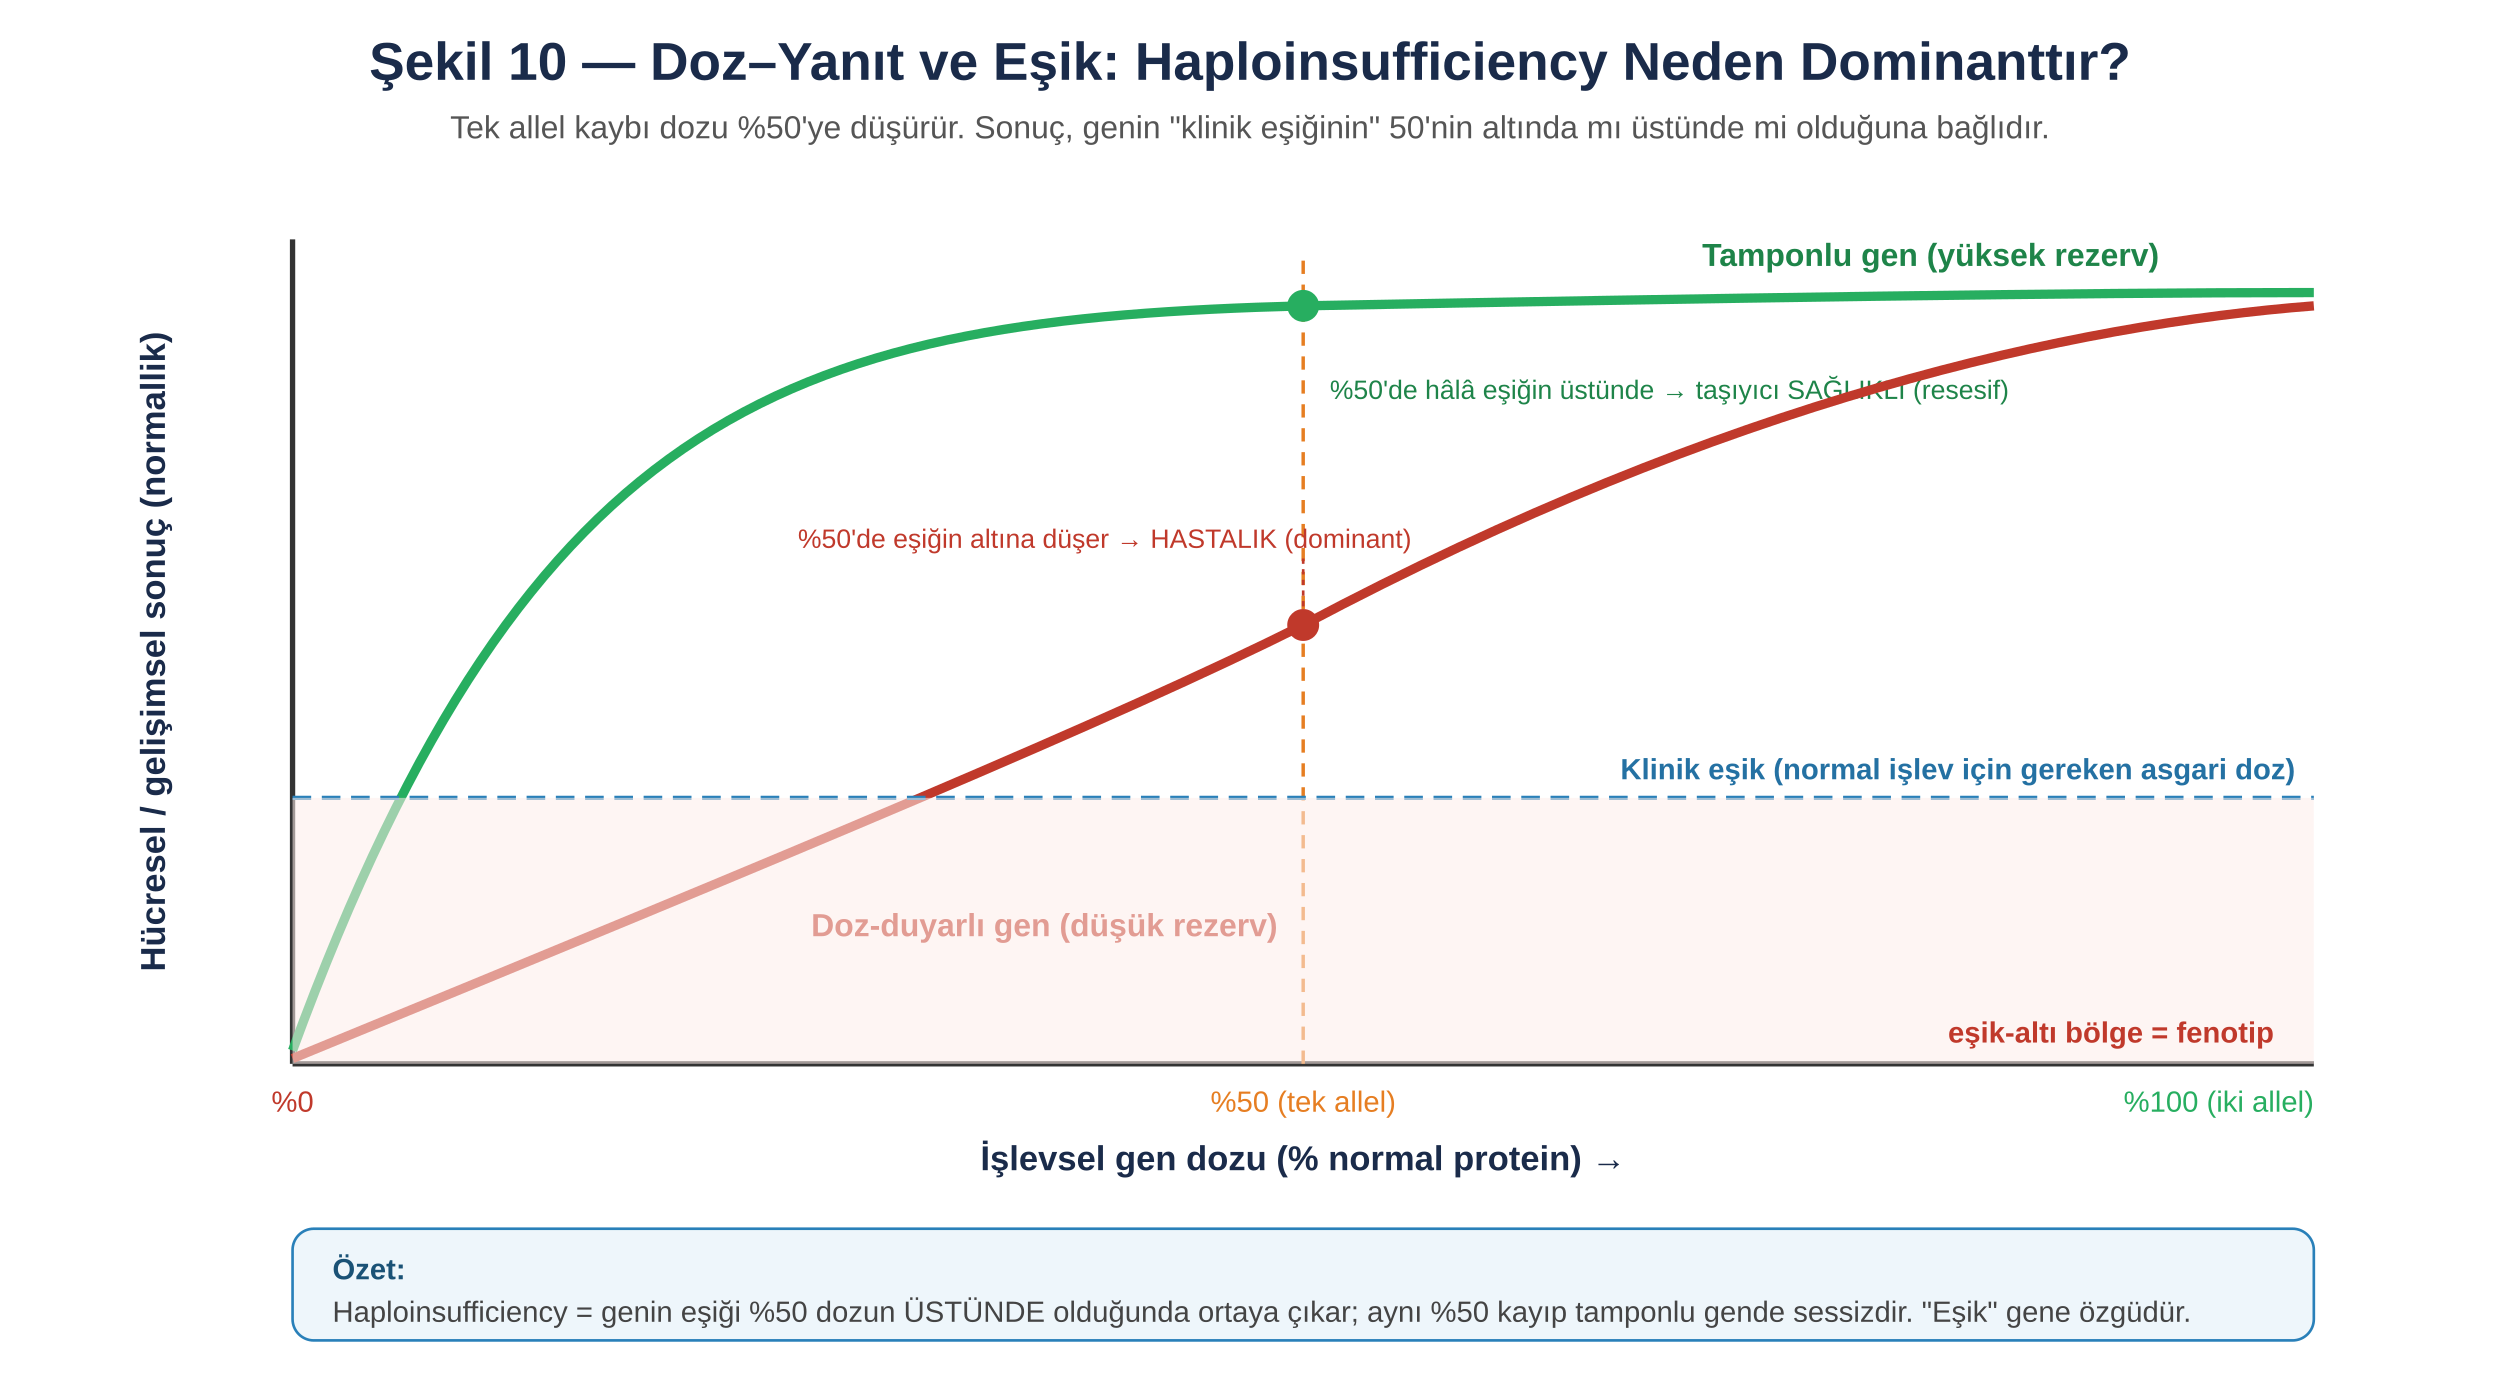
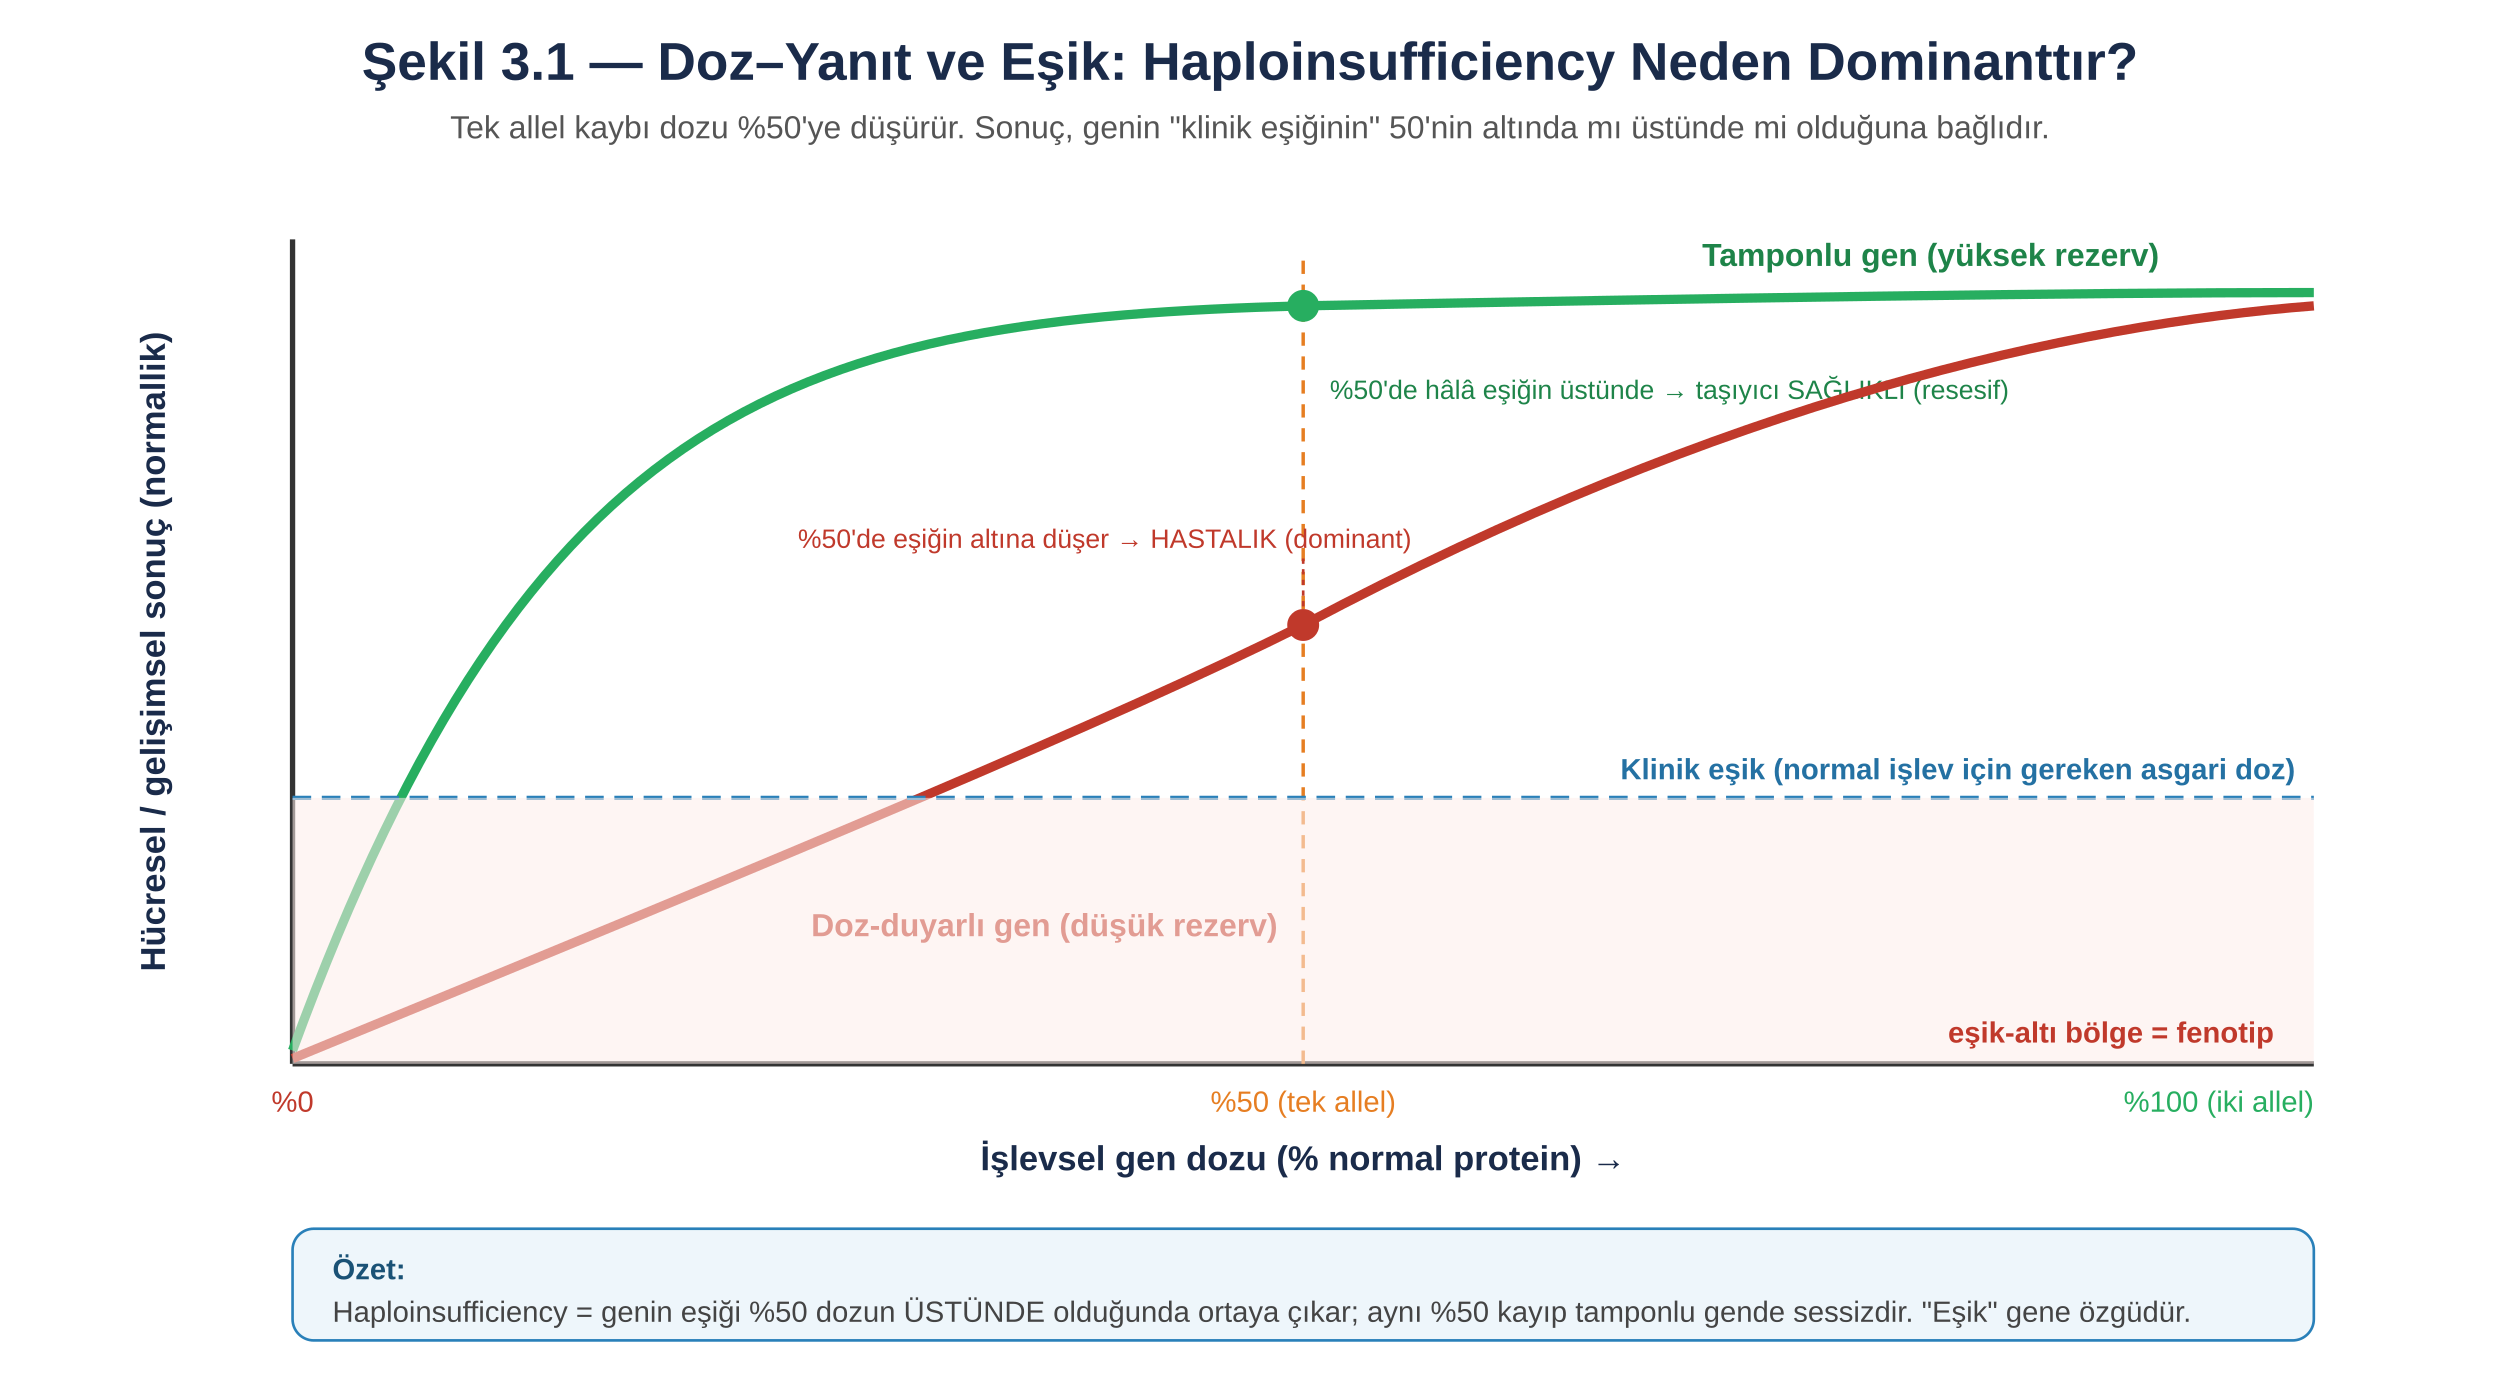
<svg xmlns="http://www.w3.org/2000/svg" viewBox="0 0 940 520" font-family="Segoe UI, Arial, sans-serif">
  <rect x="0" y="0" width="940" height="520" fill="#ffffff" />
-   <text x="470" y="30" text-anchor="middle" font-size="20" font-weight="700" fill="#1a2b4a">Şekil 10 — Doz–Yanıt ve Eşik: Haploinsufficiency Neden Dominanttır?</text>
+   <text x="470" y="30" text-anchor="middle" font-size="20" font-weight="700" fill="#1a2b4a">Şekil 3.1 — Doz–Yanıt ve Eşik: Haploinsufficiency Neden Dominanttır?</text>
  <text x="470" y="52" text-anchor="middle" font-size="12" fill="#555">Tek allel kaybı dozu %50'ye düşürür. Sonuç, genin "klinik eşiğinin" 50'nin altında mı üstünde mi olduğuna bağlıdır.</text>
  <line x1="110" y1="400" x2="870" y2="400" stroke="#333" stroke-width="2" />
  <line x1="110" y1="400" x2="110" y2="90" stroke="#333" stroke-width="2" />
  <text x="490" y="440" text-anchor="middle" font-size="13" font-weight="700" fill="#1a2b4a">İşlevsel gen dozu (% normal protein) →</text>
  <text x="62" y="245" text-anchor="middle" font-size="13" font-weight="700" fill="#1a2b4a" transform="rotate(-90 62 245)">Hücresel / gelişimsel sonuç (normallik)</text>
  <text x="110" y="418" text-anchor="middle" font-size="11" fill="#c0392b">%0</text>
  <text x="490" y="418" text-anchor="middle" font-size="11" fill="#e67e22">%50 (tek allel)</text>
  <text x="870" y="418" text-anchor="end" font-size="11" fill="#27ae60">%100 (iki allel)</text>
  <line x1="490" y1="400" x2="490" y2="95" stroke="#e67e22" stroke-width="1.3" stroke-dasharray="5 4" />
  <path d="M110 395 C 200 150, 300 120, 490 115 C 650 112, 780 110, 870 110" fill="none" stroke="#27ae60" stroke-width="3.5" />
  <text x="640" y="100" font-size="12" font-weight="700" fill="#1e8449">Tamponlu gen (yüksek rezerv)</text>
  <circle cx="490" cy="115" r="6" fill="#27ae60" />
  <text x="500" y="150" font-size="10" fill="#1e8449">%50'de hâlâ eşiğin üstünde → taşıyıcı SAĞLIKLI (resesif)</text>
  <path d="M110 398 C 300 320, 420 270, 490 235 C 650 150, 780 122, 870 115" fill="none" stroke="#c0392b" stroke-width="3.5" />
  <text x="305" y="352" font-size="12" font-weight="700" fill="#c0392b">Doz-duyarlı gen (düşük rezerv)</text>
  <circle cx="490" cy="235" r="6" fill="#c0392b" />
  <text x="300" y="206" font-size="10" fill="#c0392b">%50'de eşiğin altına düşer → HASTALIK (dominant)</text>
  <line x1="490" y1="210" x2="490" y2="229" stroke="#c0392b" stroke-width="1" stroke-dasharray="2 2" />
  <line x1="110" y1="300" x2="870" y2="300" stroke="#2980b9" stroke-width="1.6" stroke-dasharray="7 4" />
  <text x="863" y="293" text-anchor="end" font-size="11" font-weight="700" fill="#2471a3">Klinik eşik (normal işlev için gereken asgari doz)</text>
  <rect x="110" y="300" width="760" height="100" fill="#fdecea" opacity="0.55" />
  <text x="855" y="392" text-anchor="end" font-size="11" font-weight="700" fill="#c0392b">eşik-altı bölge = fenotip</text>
  <rect x="110" y="462" width="760" height="42" rx="8" fill="#eef6fb" stroke="#2980b9" />
  <text x="125" y="481" font-size="11" font-weight="700" fill="#1a5276">Özet:</text>
  <text x="125" y="497" font-size="11" fill="#444">Haploinsufficiency = genin eşiği %50 dozun ÜSTÜNDE olduğunda ortaya çıkar; aynı %50 kayıp tamponlu gende sessizdir. "Eşik" gene özgüdür.</text>
</svg>
